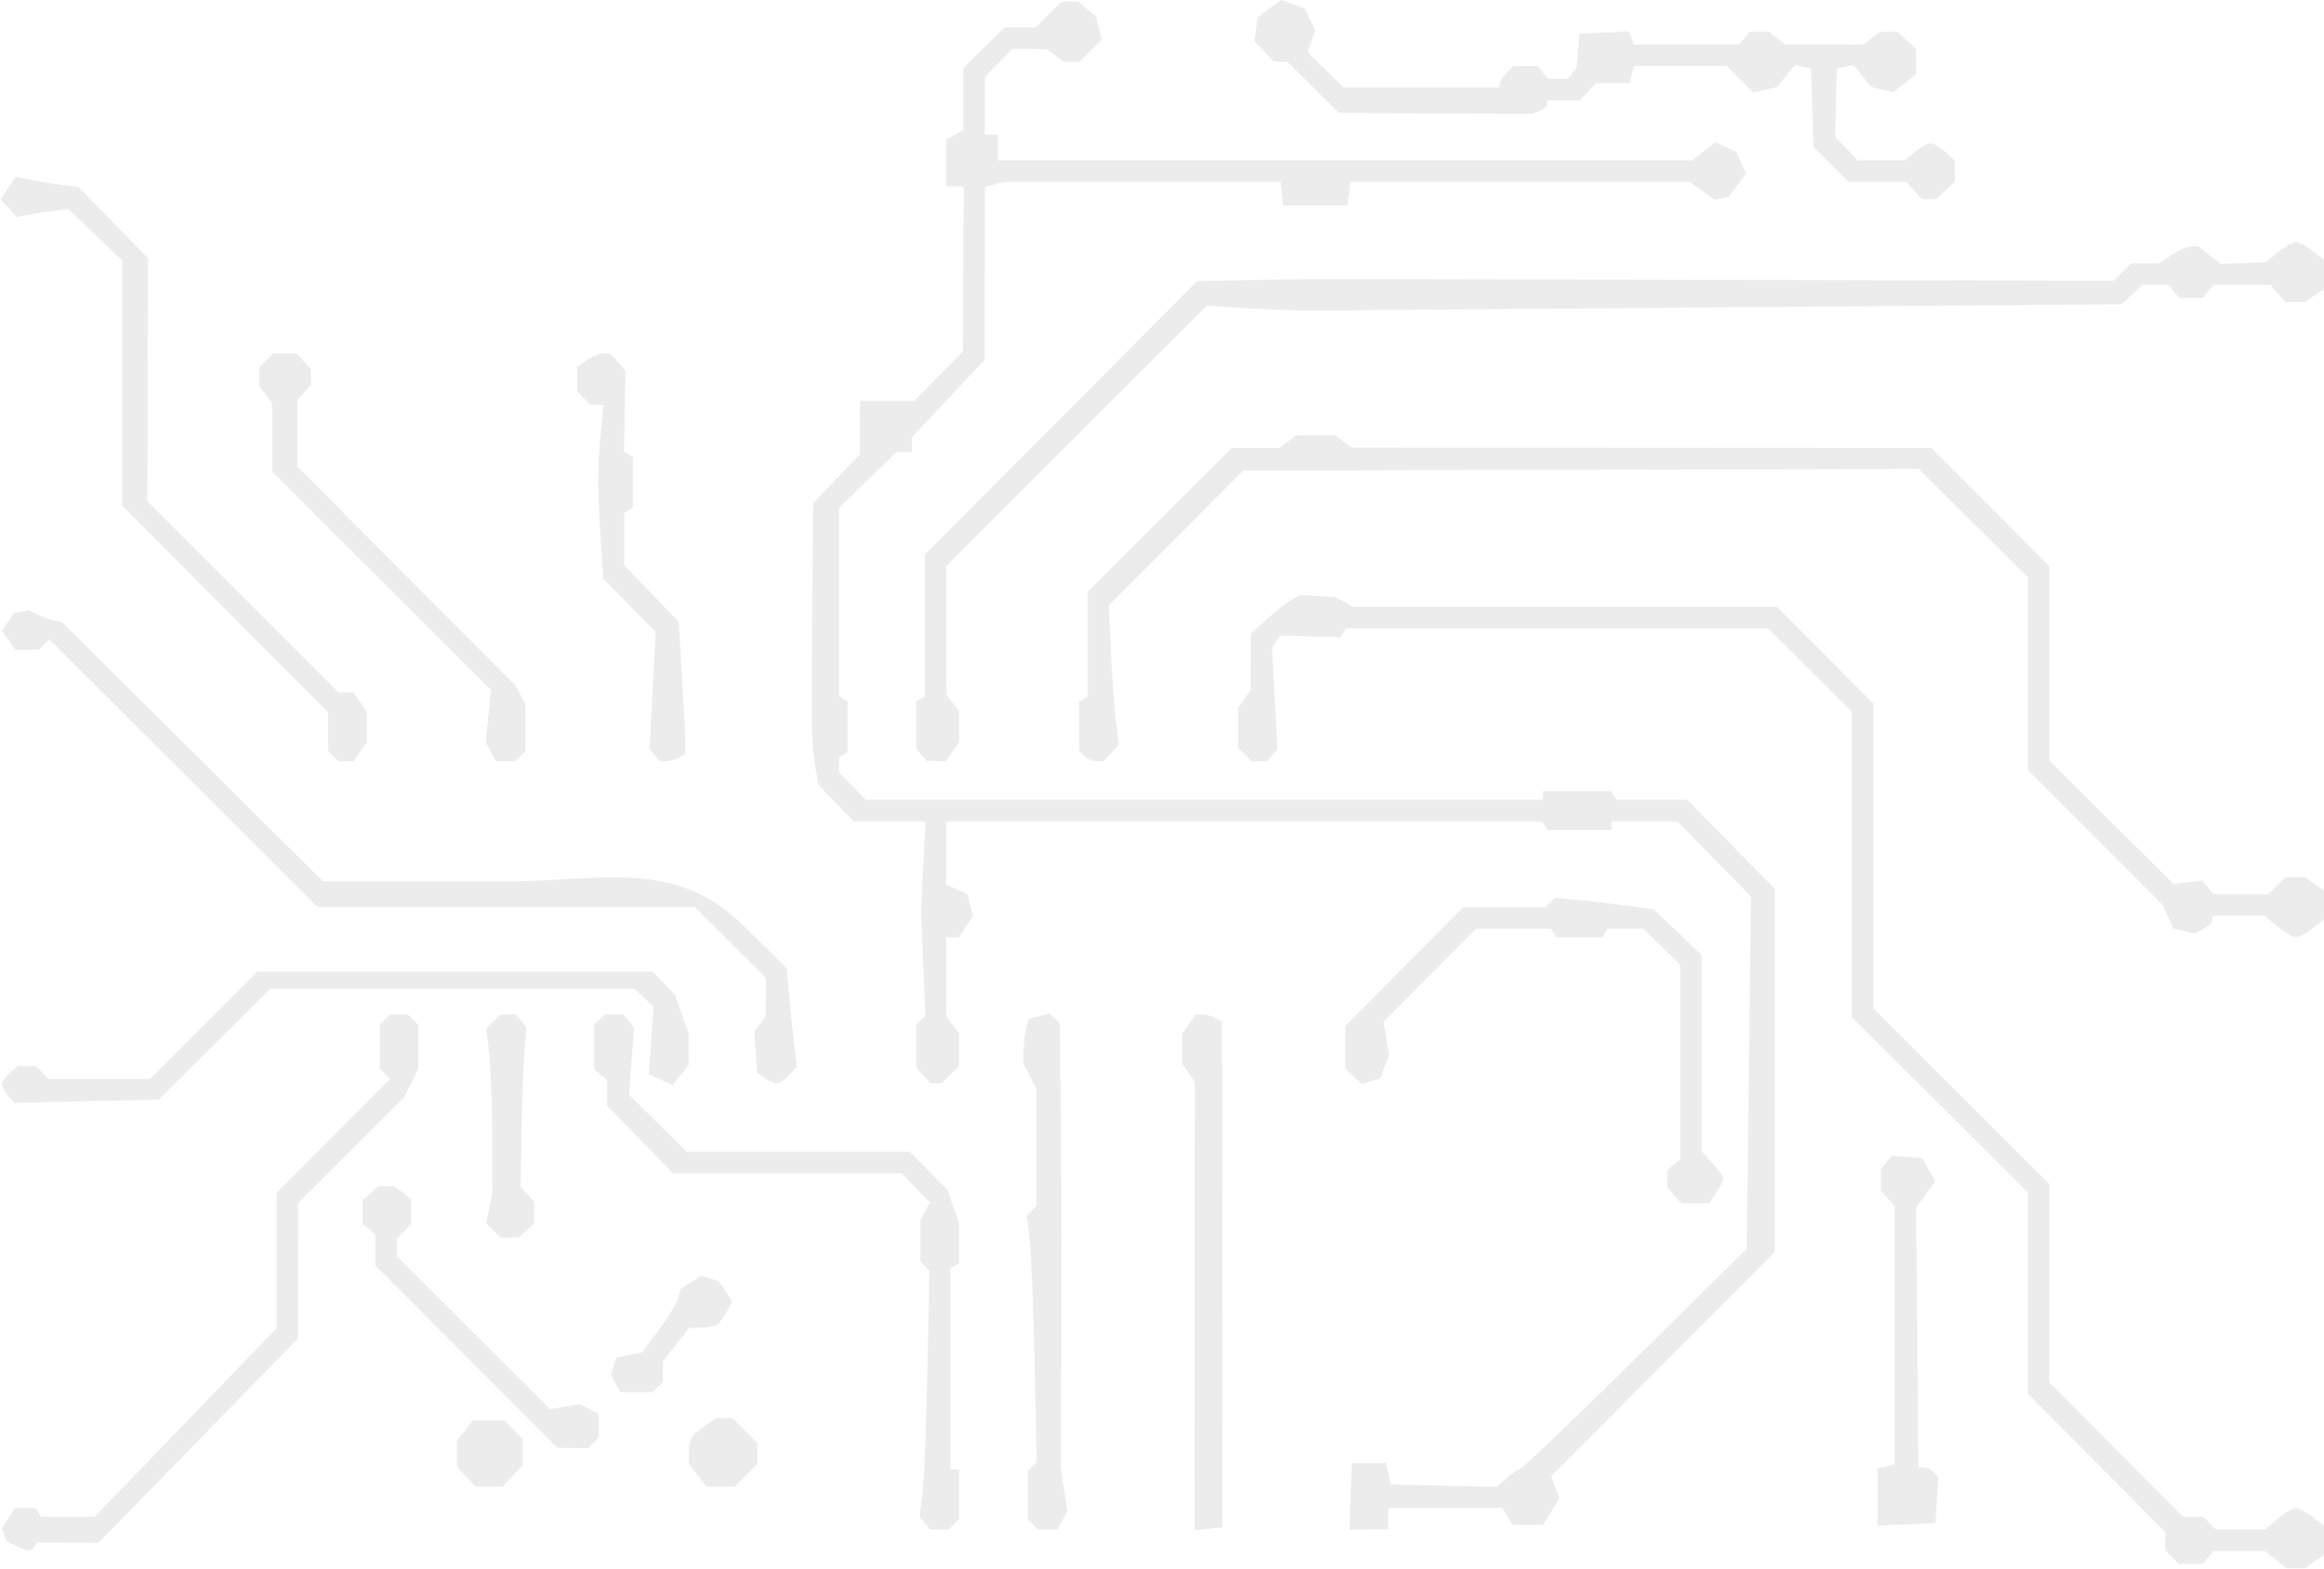
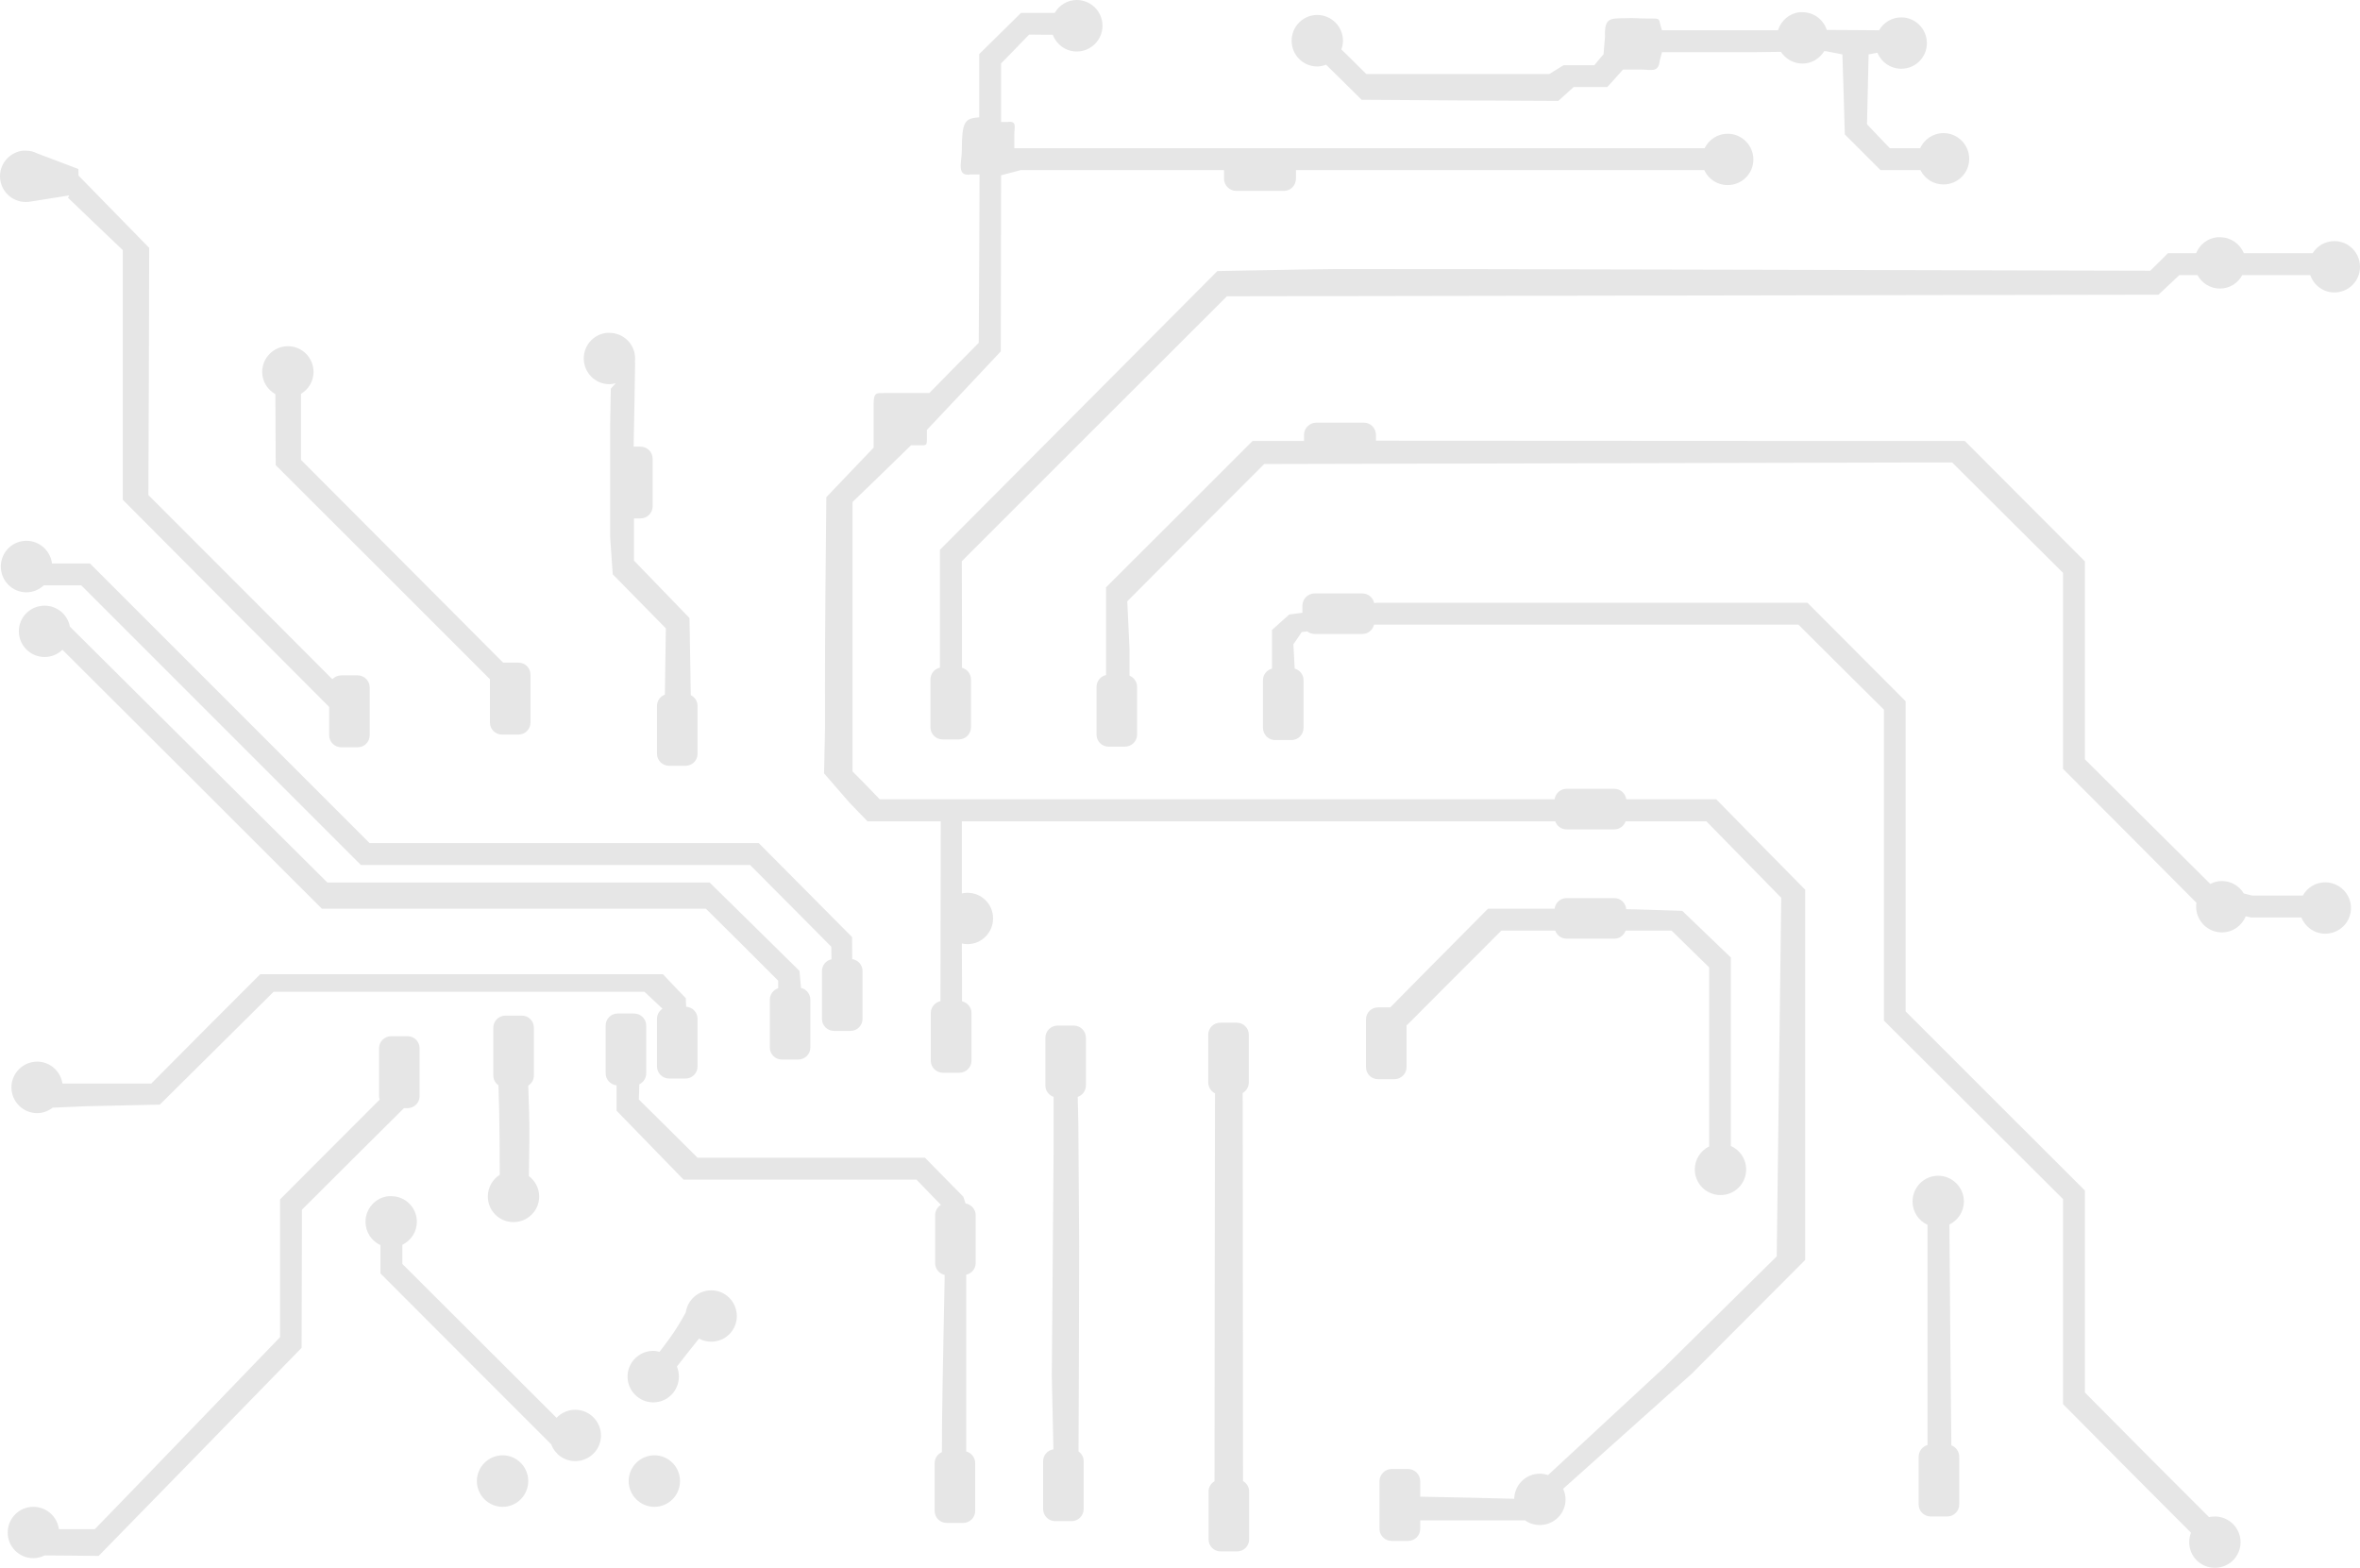
- <svg xmlns="http://www.w3.org/2000/svg" width="459.418" height="310.038" id="svg4404" version="1.1">
+ <svg xmlns="http://www.w3.org/2000/svg" width="458.219" height="304.406" id="svg4404" version="1.1">
  <defs id="defs4406" />
-   <g id="layer1" transform="translate(-187.4337,-477.343)">
-     <path style="fill:#000000;fill-opacity:0.078" d="m 641.262,787.377 -1.818,0 -2.157,-1.697 -2.157,-1.697 -5.065,0 -5.065,0 -1.056,1.273 -1.056,1.273 -2.381,0 -2.381,0 -1.333,-1.333 -1.333,-1.333 0,-1.816 0,-1.816 -13.576,-13.666 -13.576,-13.667 0,-19.907 0,-19.907 -17.394,-17.322 -17.394,-17.322 0,-30.184 0,-30.184 -8.288,-8.257 -8.288,-8.257 -41.723,0 -41.723,0 -0.551,0.891 -0.551,0.891 -5.944,-0.172 -5.944,-0.172 -0.81,1.191 -0.81,1.192 0.543,10.003 0.543,10.003 -1.029,1.24 -1.029,1.24 -1.532,0 -1.532,0 -1.333,-1.333 -1.333,-1.334 0,-4.019 0,-4.02 1.246,-1.647 1.246,-1.647 0.027,-5.629 0.027,-5.629 3.319,-2.998 c 1.825,-1.649 4.021,-3.36 4.879,-3.802 l 1.56,-0.804 3.394,0.159 3.394,0.159 1.853,1 1.853,1.001 41.858,0 41.858,0 9.532,9.559 9.532,9.559 0,30.116 0,30.116 17.394,17.378 17.394,17.378 0,19.612 0,19.612 13.204,13.275 13.204,13.275 2.009,0 2.009,0 1.273,1.273 1.273,1.273 4.817,0 4.817,0 2.521,-2.121 c 1.387,-1.167 3.013,-2.121 3.614,-2.121 0.601,0 2.099,0.791 3.329,1.759 l 2.236,1.759 0,2.86 0,2.86 -1.886,1.321 -1.886,1.321 -1.818,0 z M 193.071,783.925 c -0.322,-0.034 -1.423,-0.462 -2.446,-0.956 l -1.86,-0.898 -0.493,-1.285 -0.493,-1.285 1.312,-2.002 1.312,-2.002 2.052,0 2.052,0 0.524,0.848 0.524,0.848 5.298,0 5.298,0 9.713,-10.042 c 5.342,-5.524 13.435,-13.911 17.985,-18.638 l 8.273,-8.595 0,-13.381 0,-13.382 11.215,-11.238 11.215,-11.239 -1.034,-1.033 -1.034,-1.033 0,-4.327 0,-4.327 1.018,-1.018 1.018,-1.018 1.782,0 1.782,0 1.018,1.018 1.018,1.018 0,4.367 0,4.367 -1.391,2.788 -1.391,2.787 -10.488,10.45 -10.488,10.45 -0.02,13.408 -0.02,13.408 -19.707,20.191 -19.707,20.191 -6.101,-0.041 -6.102,-0.041 -0.524,0.849 c -0.288,0.467 -0.788,0.822 -1.111,0.791 z m 180.077,-4.185 -1.848,0 -1.033,-1.244 -1.033,-1.244 0.576,-4.907 c 0.317,-2.699 0.748,-13.656 0.96,-24.349 l 0.384,-19.442 -0.88,-0.88 -0.88,-0.88 0,-4.129 0,-4.129 0.927,-1.732 0.927,-1.732 -2.79,-2.879 -2.79,-2.879 -22.596,0 -22.596,0 -6.511,-6.69 -6.511,-6.69 0,-2.539 0,-2.539 -1.273,-1.056 -1.273,-1.056 0,-4.393 0,-4.393 1.018,-1.018 1.018,-1.018 1.848,0 1.848,0 1.076,1.297 1.076,1.297 -0.51,6.612 -0.51,6.612 5.71,5.666 5.71,5.667 22.075,0 22.075,0 3.709,3.779 3.709,3.779 1.122,3.221 1.122,3.221 0.014,3.98 0.014,3.98 -0.848,0.524 -0.849,0.524 0,19.89 0,19.889 0.849,0 0.848,0 0,4.921 0,4.921 -1.018,1.018 -1.018,1.018 -1.848,0 z m 21.418,0 -1.922,0 -1.018,-1.018 -1.018,-1.018 0,-4.751 0,-4.751 0.88,-0.88 0.88,-0.88 -0.392,-19.017 c -0.215,-10.459 -0.647,-21.444 -0.96,-24.41 l -0.568,-5.393 0.928,-0.928 0.928,-0.928 0,-11.612 0,-11.612 -1.267,-2.43 -1.268,-2.43 0.007,-2.546 c 0.003,-1.4 0.238,-3.409 0.52,-4.464 l 0.514,-1.918 2.082,-0.522 2.082,-0.523 0.999,1.001 0.998,1.001 0.146,18.834 c 0.08,10.359 0.156,21.03 0.168,23.713 0.014,2.683 -0.024,13.947 -0.078,25.03 l -0.101,20.152 0.665,4.331 0.665,4.331 -0.974,1.821 -0.974,1.821 -1.922,0 z m 31.824,-0.159 -2.691,0.267 -0.099,-0.69 c -0.054,-0.38 -0.063,-20.301 -0.02,-44.271 l 0.08,-43.581 -1.254,-1.79 -1.254,-1.79 0,-3.016 0,-3.016 1.321,-1.886 1.321,-1.886 1.437,0 c 0.79,0 1.971,0.351 2.623,0.764 l 1.187,0.751 0.02,49.933 0.02,49.933 -2.691,0.267 z m 31.637,0.159 -3.854,0 0.248,-6.576 0.248,-6.576 3.356,0 3.356,0 0.499,2.121 0.499,2.121 10.486,0.24 10.486,0.24 1.781,-1.616 c 0.979,-0.889 2.245,-1.76 2.812,-1.936 0.567,-0.176 10.877,-10.046 22.909,-21.932 l 21.878,-21.612 0.424,-34.813 0.424,-34.812 -7.264,-7.424 -7.264,-7.424 -6.524,0 -6.524,0 0,0.848 0,0.848 -6.314,0 -6.314,0 -0.524,-0.848 -0.524,-0.848 -58.92,0 -58.92,0 0,6.228 0,6.227 2.098,0.956 2.098,0.956 0.541,2.156 0.541,2.156 -1.386,2.115 -1.386,2.115 -1.253,0 -1.253,0 0.027,7.849 0.027,7.849 1.246,1.647 1.246,1.647 0,3.232 0,3.232 -1.697,1.697 -1.697,1.697 -1.141,0 -1.141,0 -1.404,-1.552 -1.404,-1.552 0,-4.218 0,-4.218 0.904,-0.904 0.904,-0.903 -0.398,-9.66 c -0.219,-5.313 -0.414,-10.042 -0.434,-10.509 -0.02,-0.467 0.171,-4.762 0.423,-9.545 l 0.459,-8.697 -7.115,0 -7.115,0 -3.482,-3.606 -3.482,-3.606 -0.581,-3.394 c -0.32,-1.866 -0.637,-5.303 -0.705,-7.636 -0.068,-2.333 -0.037,-13.339 0.069,-24.457 l 0.192,-20.215 4.598,-4.821 4.598,-4.821 -0.003,-4.238 c -0.003,-2.331 0.027,-4.715 0.069,-5.298 l 0.073,-1.06 5.33,0 5.33,0 4.799,-4.879 4.799,-4.879 0.084,-16.334 0.084,-16.334 -1.727,0 -1.727,0 0,-4.637 0,-4.637 1.697,-0.908 1.697,-0.908 0,-6.154 0,-6.153 4.059,-3.999 4.059,-3.999 3.087,0 3.087,0 2.545,-2.545 2.546,-2.545 1.668,0 1.668,0 1.755,1.485 1.755,1.485 0.542,2.29 0.542,2.291 -2.164,2.164 -2.164,2.164 -1.573,0 -1.573,0 -1.647,-1.246 -1.647,-1.246 -3.44,-0.034 -3.44,-0.034 -2.712,2.798 -2.712,2.798 0,5.687 0,5.687 1.273,0 1.273,0 0,2.545 0,2.546 68.613,0 68.613,0 2.296,-1.806 2.296,-1.806 2.074,0.945 2.074,0.945 0.983,2.158 0.983,2.158 -1.722,2.309 -1.722,2.309 -1.39,0.273 -1.39,0.273 -2.469,-1.758 -2.469,-1.758 -33.54,0 -33.54,0 -0.268,2.333 -0.268,2.333 -6.364,0 -6.364,0 -0.268,-2.333 -0.268,-2.333 -27.307,0 -27.308,0 -1.909,0.512 -1.909,0.511 -0.027,17.083 -0.027,17.083 -7.181,7.636 -7.181,7.637 -0.003,1.485 -0.003,1.485 -1.535,0 -1.535,0 -5.678,5.512 -5.678,5.512 0,18.62 0,18.62 0.849,0.524 0.848,0.524 0,4.991 0,4.991 -0.848,0.524 -0.849,0.524 0,1.486 0,1.486 2.646,2.707 2.646,2.706 66.93,0 66.93,0 0,-0.848 0,-0.848 6.738,0 6.738,0 0.524,0.848 0.524,0.848 7.001,0 7.001,0 8.646,8.786 8.646,8.786 0,35.935 0,35.935 -22.098,22.156 -22.098,22.156 0.821,2.158 0.821,2.158 -1.619,2.662 -1.619,2.662 -2.975,0 -2.975,0 -1.06,-1.697 -1.06,-1.697 -11.251,0 -11.251,0 0,2.121 0,2.121 -3.854,0 z m 106.309,-1.021 -5.727,0.25 0,-5.633 0,-5.633 1.697,-0.444 1.697,-0.444 0,-25.501 0,-25.501 -1.379,-1.523 -1.379,-1.524 0,-2.147 0,-2.147 1.094,-1.318 1.094,-1.318 3.016,0.253 3.016,0.257 1.279,2.29 1.279,2.289 -1.901,2.572 -1.901,2.572 0.225,25.685 0.225,25.684 1.018,0 c 0.56,0 1.441,0.423 1.958,0.94 l 0.939,0.939 -0.261,4.576 -0.261,4.576 -5.727,0.25 z m -280.214,-7.463 -2.674,0 -1.845,-1.964 -1.845,-1.964 0,-2.609 0,-2.609 1.588,-1.961 1.588,-1.961 3.098,0 3.098,0 1.82,1.819 1.82,1.819 0,2.599 0,2.599 -1.986,2.115 -1.986,2.114 z m 45.764,0 -2.792,0 -1.759,-2.236 -1.759,-2.235 0.013,-2.219 c 0.007,-1.221 0.293,-2.623 0.636,-3.117 0.343,-0.494 1.567,-1.544 2.721,-2.333 l 2.098,-1.436 1.573,0 1.573,0 2.48,2.48 2.48,2.48 0,2.071 0,2.071 -2.237,2.237 -2.237,2.237 -2.792,0 z m -29.184,-7.637 -3.02,0 -18.023,-18.038 -18.023,-18.038 0,-3.071 0,-3.071 -1.273,-1.056 -1.273,-1.056 0,-2.31 0,-2.31 1.552,-1.404 1.552,-1.405 1.63,0.034 1.63,0.034 1.626,1.231 1.626,1.231 0,2.48 0,2.48 -1.414,1.414 -1.414,1.414 0,1.759 0,1.759 15.152,15.116 15.152,15.117 2.974,-0.482 2.974,-0.482 1.813,0.97 1.813,0.971 0,2.346 0,2.346 -1.018,1.018 -1.018,1.018 -3.02,0 z m 12.552,-11.03 -3.194,0 -0.925,-1.729 -0.925,-1.729 0.539,-1.7 0.539,-1.7 2.539,-0.508 2.539,-0.508 3.235,-4.336 c 1.779,-2.385 3.498,-5.205 3.821,-6.268 l 0.586,-1.932 2.015,-1.32 2.015,-1.32 1.761,0.559 1.761,0.559 1.31,2 1.31,2 -1.036,1.966 c -0.57,1.081 -1.456,2.247 -1.969,2.59 -0.513,0.343 -1.952,0.629 -3.196,0.636 l -2.262,0 -2.617,3.304 -2.617,3.304 0,2.041 0,2.042 -1.018,1.018 -1.018,1.018 -3.194,0 z m -25.109,-30.546 -1.782,0 -1.41,-1.41 -1.41,-1.41 0.615,-3.044 0.615,-3.044 -0.038,-11.454 c -0.02,-6.3 -0.295,-13.591 -0.609,-16.202 l -0.57,-4.747 1.404,-1.405 1.404,-1.404 1.532,0 1.532,0 1.029,1.24 1.029,1.24 -0.411,5.335 c -0.226,2.935 -0.479,10.048 -0.562,15.807 l -0.151,10.472 1.334,1.474 1.334,1.474 0,2.135 0,2.135 -1.552,1.404 -1.552,1.404 -1.782,0 z m 234.436,-6.788 -2.741,0 -1.404,-1.552 -1.404,-1.552 0,-1.738 0,-1.738 1.273,-1.056 1.273,-1.056 0,-19.235 0,-19.235 -3.638,-3.571 -3.638,-3.57 -3.524,0 -3.524,0 -0.524,0.848 -0.524,0.848 -4.567,0 -4.567,0 -0.524,-0.848 -0.524,-0.848 -7.389,0 -7.389,0 -9.143,9.171 -9.143,9.171 0.528,3.344 0.528,3.344 -0.867,2.26 -0.867,2.261 -1.806,0.574 -1.806,0.573 -1.636,-1.481 -1.636,-1.481 0,-4.255 0,-4.255 11.628,-11.735 11.628,-11.735 8.142,0 8.142,0 0.928,-0.928 0.928,-0.928 4.969,0.469 c 2.733,0.257 7.136,0.771 9.786,1.141 l 4.817,0.671 4.728,4.523 4.728,4.523 0,19.404 0,19.404 2.121,2.289 c 1.167,1.259 2.121,2.628 2.121,3.043 0,0.415 -0.617,1.696 -1.37,2.846 l -1.37,2.091 z m -318.042,-20.198 -14.248,0.314 -1.237,-1.367 c -0.68,-0.752 -1.237,-1.755 -1.237,-2.229 0,-0.474 0.698,-1.494 1.552,-2.267 l 1.552,-1.404 1.782,0 1.782,0 1.273,1.273 1.273,1.273 10.043,0 10.043,0 10.581,-10.606 10.581,-10.606 39.097,0 39.097,0 2.22,2.333 2.22,2.333 1.32,3.818 1.32,3.818 0.013,3.088 0.013,3.088 -1.597,1.973 -1.597,1.972 -2.34,-1.066 -2.34,-1.066 0.458,-6.684 0.458,-6.684 -1.879,-1.765 -1.879,-1.765 -35.995,0 -35.995,0 -11.042,10.957 -11.042,10.957 -14.248,0.314 z m 136.462,-3.559 c -0.538,0 -1.629,-0.477 -2.424,-1.061 l -1.445,-1.06 -0.299,-4.025 -0.299,-4.025 1.131,-1.49 1.131,-1.49 0.027,-3.837 0.027,-3.837 -7.018,-6.981 -7.018,-6.982 -37.285,0 -37.285,0 -26.534,-26.485 -26.534,-26.485 -1.03,1.03 -1.03,1.03 -2.328,0 -2.328,0 -1.31,-1.87 -1.31,-1.87 1.151,-1.736 1.151,-1.736 1.495,-0.297 1.495,-0.297 1.798,0.889 c 0.989,0.489 2.449,1.003 3.245,1.144 l 1.448,0.257 25.837,25.667 25.837,25.667 37.111,0 c 18.436,-0.258 32.736,-4.306 45.829,8.579 l 8.718,8.579 0.464,5.209 c 0.255,2.865 0.706,7.236 1.002,9.715 l 0.538,4.506 -1.49,1.646 c -0.819,0.906 -1.93,1.646 -2.469,1.646 z m 300.286,-28.857 c -0.601,0 -2.228,-0.954 -3.614,-2.121 l -2.521,-2.121 -5.181,0 -5.181,0 0,0.818 c 0,0.45 -0.799,1.247 -1.776,1.769 l -1.776,0.95 -2.071,-0.52 -2.071,-0.52 -1.032,-2.269 -1.032,-2.269 -13.364,-13.393 -13.364,-13.393 0,-19.038 0,-19.039 -10.769,-10.715 -10.769,-10.714 -66.777,0.155 -66.777,0.155 -13.298,13.318 -13.298,13.318 0.427,9.268 c 0.235,5.098 0.68,11.295 0.989,13.774 l 0.563,4.506 -1.49,1.646 -1.49,1.646 -1.396,0 c -0.768,0 -1.854,-0.458 -2.414,-1.018 l -1.018,-1.018 0,-4.871 0,-4.871 0.849,-0.524 0.848,-0.524 0,-10.353 0,-10.353 14.221,-14.203 14.221,-14.203 4.708,0 4.708,0 1.647,-1.246 1.647,-1.246 3.868,-0.034 3.868,-0.034 1.647,1.246 1.647,1.246 57.285,0.034 57.285,0.034 11.655,11.678 11.655,11.678 0,19.225 0,19.225 12.283,12.202 12.283,12.203 2.825,-0.331 2.825,-0.331 1.117,1.346 1.117,1.346 5.411,0 5.411,0 1.697,-1.697 1.697,-1.697 1.932,0 1.932,0 1.886,1.321 1.886,1.321 0,2.86 0,2.86 -2.236,1.758 c -1.23,0.967 -2.728,1.759 -3.329,1.759 z m -385.468,-34.788 -1.479,0 -1.018,-1.018 -1.018,-1.018 0,-3.821 0,-3.821 -20.364,-20.426 -20.364,-20.426 0,-24.237 0,-24.237 -5.303,-5.082 -5.303,-5.082 -2.545,0.287 c -1.4,0.159 -3.7,0.506 -5.11,0.773 l -2.565,0.484 -1.578,-1.743 -1.578,-1.743 1.46,-2.228 1.46,-2.228 2.682,0.564 c 1.475,0.311 4.272,0.766 6.216,1.014 l 3.533,0.449 6.884,7.053 6.884,7.053 -0.073,23.993 -0.073,23.993 18.922,18.936 18.922,18.936 1.444,0 1.444,0 1.321,1.886 1.321,1.886 0,3.016 0,3.016 -1.321,1.886 -1.321,1.886 -1.479,0 z m 31.557,0 -1.922,0 -0.987,-1.845 -0.987,-1.845 0.486,-5.208 0.486,-5.208 -21.59,-21.577 -21.59,-21.577 -0.027,-6.794 -0.027,-6.794 -1.246,-1.647 -1.246,-1.647 0,-1.899 0,-1.898 1.333,-1.334 1.333,-1.333 2.353,0 2.353,0 1.404,1.552 1.404,1.552 0,1.563 0,1.564 -1.358,1.5 -1.358,1.5 0,6.537 0,6.536 21.632,21.728 21.632,21.727 0.938,1.853 0.938,1.853 0,4.553 0,4.553 -1.018,1.018 -1.018,1.018 -1.922,0 z m 31.85,0 -1.381,0 -1.002,-1.208 -1.002,-1.208 0.601,-11.581 0.601,-11.581 -5.163,-5.242 -5.163,-5.241 -0.5,-7.212 c -0.275,-3.967 -0.509,-9.312 -0.519,-11.879 -0.01,-2.567 0.224,-7.053 0.521,-9.97 l 0.539,-5.303 -1.287,0 -1.287,0 -1.333,-1.333 -1.333,-1.333 0,-2.437 0,-2.437 1.886,-1.321 c 1.037,-0.726 2.505,-1.321 3.262,-1.321 l 1.377,0 1.507,1.665 1.507,1.665 -0.136,8.022 -0.136,8.022 0.881,0.545 0.881,0.545 0,4.991 0,4.991 -0.849,0.524 -0.848,0.524 0,5.185 0,5.185 5.379,5.583 5.379,5.583 0.661,11.03 c 0.364,6.067 0.653,11.939 0.643,13.05 l -0.017,2.02 -1.143,0.725 c -0.629,0.399 -1.765,0.731 -2.524,0.738 z m 53.303,-0.034 -1.861,-0.034 -1.061,-1.205 -1.061,-1.205 0,-4.653 0,-4.653 0.849,-0.524 0.848,-0.524 0,-14.004 0,-14.004 26.94,-27.048 26.94,-27.048 8.485,-0.176 c 4.667,-0.098 11.158,-0.192 14.424,-0.216 3.267,-0.034 40.2,0.041 82.074,0.142 l 76.134,0.186 1.715,-1.715 1.715,-1.714 2.758,0 2.758,0 2.545,-1.686 c 1.4,-0.927 3.162,-1.688 3.916,-1.691 l 1.37,0 2.212,1.74 2.212,1.74 4.478,-0.182 4.478,-0.182 2.398,-1.982 c 1.319,-1.09 2.89,-1.981 3.492,-1.981 0.601,0 2.099,0.791 3.329,1.758 l 2.236,1.759 0,2.86 0,2.86 -1.886,1.321 -1.886,1.321 -1.941,0 -1.941,0 -1.453,-1.697 -1.453,-1.697 -5.647,0 -5.647,0 -1.056,1.273 -1.056,1.273 -2.338,0 -2.338,0 -1.056,-1.273 -1.056,-1.273 -2.599,0 -2.599,0 -2.032,1.909 -2.032,1.909 -77.357,0.593 c -42.546,0.328 -79.457,0.618 -82.023,0.648 -2.567,0.034 -8.455,-0.169 -13.085,-0.443 l -8.418,-0.497 -25.734,25.723 -25.734,25.723 0.027,12.733 0.027,12.732 1.246,1.647 1.246,1.647 0,3.043 0,3.043 -1.321,1.886 -1.321,1.886 -1.861,-0.034 z m 196.233,-111.118 -1.405,0 -1.536,-1.697 -1.536,-1.697 -5.708,0 -5.708,0 -3.463,-3.463 -3.463,-3.463 -0.243,-7.77 -0.243,-7.77 -1.598,-0.307 -1.598,-0.307 -1.796,2.17 -1.796,2.17 -2.312,0.546 -2.312,0.546 -2.632,-2.632 -2.632,-2.632 -9.169,0 -9.169,0 -0.444,1.697 -0.444,1.697 -3.342,0 -3.342,0 -1.536,1.697 -1.536,1.697 -3.262,0 -3.262,0 0,0.758 c 0,0.417 -0.668,1.022 -1.485,1.344 l -1.485,0.586 -19.091,-0.105 -19.091,-0.105 -5.114,-5.057 -5.114,-5.056 -1.314,0 -1.314,0 -1.91,-2.033 -1.91,-2.033 0.277,-2.338 0.277,-2.338 2.332,-1.733 2.332,-1.733 2.333,0.82 2.333,0.82 1.071,2.235 1.071,2.235 -0.793,2.086 -0.793,2.086 3.574,3.508 3.574,3.507 15.453,0 15.453,0 0,-0.788 c 0,-0.434 0.6,-1.388 1.333,-2.121 l 1.333,-1.333 2.381,0 2.381,0 1.056,1.273 1.056,1.273 1.913,0 1.913,0 0.889,-1.071 0.889,-1.071 0.275,-3.383 0.275,-3.383 4.889,-0.253 4.889,-0.253 0.505,1.315 0.505,1.315 10.411,0 10.411,0 1.056,-1.273 1.056,-1.273 1.855,0 1.855,0 1.647,1.246 1.647,1.246 7.686,0.034 7.686,0.034 1.647,-1.246 1.647,-1.246 1.749,-0.034 1.749,-0.034 1.857,1.73 1.857,1.73 0,2.451 0,2.451 -2.297,1.807 -2.297,1.807 -2.158,-0.533 -2.158,-0.533 -1.736,-2.156 -1.736,-2.156 -1.658,0.317 -1.658,0.317 -0.155,6.777 -0.155,6.777 2.223,2.333 2.223,2.333 4.586,0 4.586,0 2.157,-1.697 c 1.187,-0.934 2.607,-1.697 3.156,-1.697 0.549,0 1.834,0.779 2.855,1.73 l 1.857,1.73 0,2.055 0,2.055 -1.857,1.73 -1.857,1.73 -1.405,0 z" id="path4391" />
+   <g id="layer1" transform="translate(-187.7462,-481.5305)">
+     <path style="fill:#000000;fill-opacity:1;opacity:0.1" d="m 209.375,4.188 c -1.836,0 -3.416,1.022 -4.281,2.5 l -3.438,0 -3.094,0 -4.062,4 -4.062,4 0,6.125 0,6.156 c -2.839,0.186 -3.375,0.834 -3.375,6.469 0,2.153 -1.136,5.08 1.719,4.625 l 1.719,0 -0.062,16.344 -0.094,16.344 -4.812,4.875 -4.781,4.875 -8.812,0 c -1.418,0 -2.001,-0.159 -2,2.094 0.002,4.431 0,8.5 0,8.5 l -4.594,4.812 -4.594,4.812 -0.188,20.219 c -0.106,11.118 -0.062,24.469 -0.062,24.469 l -0.188,8.938 4.938,5.688 3.5,3.625 7.094,0 7.125,0 -0.062,34.906 c -1.061,0.23 -1.875,1.181 -1.875,2.312 l 0,9.25 c 0,1.305 1.07,2.344 2.375,2.344 l 3.156,0 c 1.305,0 2.375,-1.039 2.375,-2.344 l 0,-9.25 c 0,-1.119 -0.801,-2.038 -1.844,-2.281 l 0,-4.188 -0.031,-7.031 c 0.346,0.076 0.725,0.125 1.094,0.125 2.755,0 4.969,-2.245 4.969,-5 0,-2.755 -2.214,-4.969 -4.969,-4.969 -0.369,0 -0.748,0.049 -1.094,0.125 l 0,-1.562 0,-6.219 0,-6.219 58.906,0 56.312,0 c 0.326,0.909 1.164,1.562 2.188,1.562 l 9.281,0 c 1.025,0 1.862,-0.652 2.188,-1.562 l 9.156,0 6.531,0 7.25,7.406 7.281,7.438 -0.438,34.812 -0.438,34.812 -21.875,21.594 -22.531,20.875 c -0.503,-0.171 -1.032,-0.281 -1.594,-0.281 -2.714,0 -4.904,2.176 -4.969,4.875 l -8.875,-0.219 -9.375,-0.188 0,-3 c 0,-1.305 -1.07,-2.375 -2.375,-2.375 l -3.156,0 c -1.305,0 -2.375,1.07 -2.375,2.375 l 0,9.25 c 0,1.305 1.07,2.344 2.375,2.344 l 3.156,0 c 1.305,0 2.375,-1.039 2.375,-2.344 l 0,-1.656 9.625,0 10.719,0 c 0.814,0.577 1.802,0.906 2.875,0.906 2.755,0 5,-2.214 5,-4.969 0,-0.738 -0.181,-1.432 -0.469,-2.062 l 24.906,-22.281 22.094,-22.156 0,-35.938 0,-35.938 -8.656,-8.781 -8.625,-8.781 -7,0 -10.469,0 c -0.159,-1.148 -1.119,-2.031 -2.312,-2.031 l -9.281,0 c -1.193,0 -2.153,0.884 -2.312,2.031 l -64.094,0 -66.938,0 -2.625,-2.719 -2.656,-2.688 0,-3 0,-12.062 0,-18.625 0,-18.625 5.688,-5.5 5.656,-5.5 1.562,0 c 1.509,0 1.528,0.118 1.531,-1.5 l 0,-1.5 7.188,-7.625 7.156,-7.625 0.031,-17.094 0.031,-17.094 1.906,-0.5 1.906,-0.5 27.312,0 12.156,0 0,1.656 c 0,1.305 1.07,2.375 2.375,2.375 l 9.25,0 c 1.305,0 2.344,-1.07 2.344,-2.375 l 0,-1.656 48.531,0 30.75,0 c 0.786,1.721 2.515,2.906 4.531,2.906 2.755,0 5,-2.214 5,-4.969 0,-2.755 -2.245,-5 -5,-5 -1.966,0 -3.656,1.159 -4.469,2.812 l -65.438,0 -68.594,0 0,-2.562 c 0,-1.526 0.583,-2.801 -1.281,-2.531 l -1.281,0 0,-5.688 0,-5.688 2.719,-2.781 2.719,-2.812 3.438,0.031 1.156,0 c 0.711,1.887 2.521,3.25 4.656,3.25 2.755,0 5,-2.245 5,-5 0,-2.755 -2.245,-5 -5,-5 z m 140.375,2.375 c -2.012,0.204 -3.636,1.626 -4.219,3.5 l -1.719,0 -10.406,0 -10.406,0 c -1.062,-3.076 0.7,-2.005 -5.906,-2.375 -3.794,0.197 -5.31,-0.61 -5.156,3.625 l -0.281,3.406 -0.906,1.062 -0.875,1.062 -1.906,0 -4.062,0 -2.781,1.719 -20.062,0 -15.469,0 -3.562,-3.531 -1.281,-1.25 c 0.192,-0.53 0.312,-1.092 0.312,-1.688 0,-2.755 -2.245,-5 -5,-5 -2.755,0 -4.969,2.245 -4.969,5 0,2.755 2.214,5 4.969,5 0.609,0 1.18,-0.144 1.719,-0.344 l 1.781,1.75 5.125,5.062 19.094,0.125 19.094,0.094 2.969,-2.688 3.25,0 3.281,0 1.531,-1.688 1.531,-1.719 3.344,0 c 2.091,0 3.513,0.698 3.781,-1.688 L 323,14.312 l 9.188,0 9.156,0 4.75,-0.062 c 0.891,1.36 2.441,2.281 4.188,2.281 1.796,0 3.341,-0.982 4.219,-2.406 l 0.312,0 1.625,0.312 1.594,0.312 0.25,7.781 0.219,7.75 3.469,3.469 3.469,3.469 5.719,0 2.031,0 C 374,38.872 375.69,40 377.656,40 c 2.755,0 5,-2.214 5,-4.969 0,-2.755 -2.245,-5 -5,-5 -2.016,0 -3.745,1.216 -4.531,2.938 l -1.281,0 -4.594,0 -2.219,-2.312 -2.219,-2.344 0.156,-6.781 0.156,-6.781 1.656,-0.312 0.062,0 c 0.742,1.824 2.535,3.094 4.625,3.094 2.755,0 4.969,-2.214 4.969,-4.969 0,-2.755 -2.214,-5 -4.969,-5 -1.848,0 -3.451,1.006 -4.312,2.5 L 360.625,10.031 355,10 c -0.65,-1.999 -2.503,-3.438 -4.719,-3.438 -0.172,0 -0.364,-0.017 -0.531,0 z M 4.812,33.438 c -2.515,0.255 -4.5,2.386 -4.5,4.969 0,2.755 2.245,5 5,5 0.344,0 0.675,-0.027 1,-0.094 l 7.438,-1.188 -0.219,0.469 5.312,5.094 5.312,5.062 0,24.25 0,24.219 20.344,20.438 19.719,19.781 0,5.5 c 0,1.305 1.07,2.344 2.375,2.344 l 3.156,0 c 1.305,0 2.344,-1.039 2.344,-2.344 l 0,-9.25 c 0,-1.305 -1.039,-2.375 -2.344,-2.375 l -3.156,0 c -0.683,0 -1.32,0.289 -1.75,0.75 L 48.062,119.25 29.125,100.312 l 0.094,-24 0.062,-24 -6.875,-7.031 -6.844,-7 L 15.531,37 l -8,-3.031 C 6.859,33.631 6.116,33.438 5.312,33.438 c -0.172,0 -0.332,-0.017 -0.5,0 z m 426,16.812 c -1.868,0.19 -3.413,1.42 -4.094,3.094 l -2.719,0 -2.75,0 -1.719,1.719 -1.719,1.688 -76.125,-0.188 c -41.874,-0.101 -78.827,-0.159 -82.094,-0.125 -3.267,0.024 -9.74,0.121 -14.406,0.219 l -8.5,0.156 -26.938,27.062 -26.938,27.062 0,14 0,8.875 c -1.06,0.23 -1.844,1.181 -1.844,2.312 l 0,9.25 c 0,1.305 1.039,2.375 2.344,2.375 l 3.188,0 c 1.305,0 2.344,-1.07 2.344,-2.375 l 0,-9.25 c 0,-1.096 -0.74,-2.015 -1.75,-2.281 l 0,-7.938 -0.031,-12.75 25.719,-25.719 25.75,-25.719 180.875,-0.312 2.031,-1.906 2.031,-1.906 3.5,0 c 0.845,1.555 2.481,2.625 4.375,2.625 1.891,0 3.498,-1.074 4.344,-2.625 l 13.188,0 c 0.67,1.965 2.496,3.375 4.688,3.375 2.755,0 4.969,-2.214 4.969,-4.969 0,-2.755 -2.214,-5 -4.969,-5 -1.787,0 -3.338,0.932 -4.219,2.344 l -13.375,0 c -0.742,-1.824 -2.535,-3.094 -4.625,-3.094 -0.172,0 -0.364,-0.017 -0.531,0 z M 118.125,68.812 c -2.515,0.255 -4.469,2.386 -4.469,4.969 0,2.755 2.214,5 4.969,5 0.437,0 0.846,-0.082 1.25,-0.188 l -0.969,1.062 -0.125,6.969 0,21.875 0.5,7.188 5.156,5.25 5.156,5.25 -0.188,12.875 c -0.894,0.334 -1.531,1.174 -1.531,2.188 l 0,9.281 c 0,1.305 1.07,2.344 2.375,2.344 l 3.156,0 c 1.305,0 2.344,-1.039 2.344,-2.344 l 0,-9.281 c 0,-0.929 -0.534,-1.71 -1.312,-2.094 l -0.25,-14.969 -5.406,-5.594 -5.375,-5.562 0,-5.188 0,-3 1.25,0 c 1.305,0 2.375,-1.039 2.375,-2.344 l 0,-9.25 c 0,-1.305 -1.07,-2.344 -2.375,-2.344 l -1.312,0 0,-0.375 L 123.5,82.5 l 0.125,-8 -0.062,0.062 c 0.04,-0.253 0.062,-0.517 0.062,-0.781 0,-2.755 -2.245,-4.969 -5,-4.969 -0.172,0 -0.332,-0.017 -0.5,0 z m -61.906,2.594 c -2.755,0 -5,2.245 -5,5 0,1.867 1.044,3.458 2.562,4.312 l 0.031,7 0.031,6.781 21.594,21.562 20,20 0,8.406 c 0,1.305 1.039,2.344 2.344,2.344 l 3.188,0 c 1.305,0 2.344,-1.039 2.344,-2.344 l 0,-9.281 c 0,-1.305 -1.039,-2.344 -2.344,-2.344 L 98,132.844 80.406,115.188 58.75,93.469 l 0,-6.562 0,-6.25 c 1.458,-0.871 2.438,-2.429 2.438,-4.25 0,-2.755 -2.214,-5 -4.969,-5 z M 255.875,86.25 c -1.305,0 -2.375,1.07 -2.375,2.375 l 0,1.188 -0.594,0 -4.719,0 -4.688,0 -14.219,14.219 -14.219,14.188 0,10.375 0,6.656 c -1.06,0.23 -1.844,1.181 -1.844,2.312 l 0,9.25 c 0,1.305 1.039,2.344 2.344,2.344 l 3.156,0 c 1.305,0 2.375,-1.039 2.375,-2.344 l 0,-9.25 c 0,-0.989 -0.609,-1.837 -1.469,-2.188 l 0,-5.188 -0.438,-9.25 13.281,-13.344 13.312,-13.312 66.781,-0.156 66.781,-0.156 10.75,10.719 10.781,10.719 0,19.031 0,19.031 13.375,13.406 12.531,12.594 c -0.038,0.248 -0.062,0.492 -0.062,0.75 0,2.755 2.245,5 5,5 2.101,0 3.89,-1.287 4.625,-3.125 l 1,0.219 5.188,0 4.625,0 c 0.728,1.853 2.514,3.156 4.625,3.156 2.755,0 5,-2.214 5,-4.969 0,-2.755 -2.245,-5 -5,-5 -1.876,0 -3.492,1.031 -4.344,2.562 l -4.469,0 -5.406,0 -1.594,-0.406 c -0.874,-1.445 -2.439,-2.406 -4.25,-2.406 -0.819,0 -1.568,0.213 -2.25,0.562 L 417.406,163.844 405.125,151.625 l 0,-19.219 0,-19.219 L 393.469,101.5 381.812,89.812 324.531,89.781 267.469,89.75 l 0,-1.125 c 0,-1.305 -1.039,-2.375 -2.344,-2.375 l -9.25,0 z M 5.438,109.188 c -2.755,0 -4.969,2.245 -4.969,5 0,2.755 2.214,5 4.969,5 1.303,0 2.486,-0.525 3.375,-1.344 l 3.281,0 4,0 27.125,27.125 27.156,27.156 37.781,0 37.781,0 7.906,7.938 7.875,7.938 0.031,2.438 c -1.06,0.23 -1.844,1.15 -1.844,2.281 l 0,9.281 c 0,1.305 1.039,2.344 2.344,2.344 l 3.188,0 c 1.305,0 2.344,-1.039 2.344,-2.344 l 0,-9.281 c 0,-1.186 -0.862,-2.144 -2,-2.312 L 165.75,186.125 156.688,177 l -9.062,-9.125 -37.781,0 -37.781,0 -27.125,-27.125 -27.156,-27.156 -4.062,0 -3.312,0 C 10.109,111.123 7.988,109.188 5.438,109.188 z m 250.125,10.219 c -1.305,0 -2.375,1.07 -2.375,2.375 l 0,1.375 -2.562,0.344 -3.344,3 0,5.656 0,1.844 c -1.007,0.268 -1.75,1.157 -1.75,2.25 l 0,9.25 c 0,1.305 1.039,2.375 2.344,2.375 l 3.188,0 c 1.305,0 2.344,-1.07 2.344,-2.375 l 0,-9.25 c 0,-1.083 -0.727,-1.972 -1.719,-2.25 l -0.25,-4.719 0.812,-1.188 0.812,-1.188 1.062,-0.125 c 0.396,0.301 0.9,0.5 1.438,0.5 l 9.25,0 c 1.118,0 2.037,-0.772 2.281,-1.812 l 40.688,0 41.719,0 8.281,8.25 8.312,8.25 0,30.188 0,30.188 17.375,17.312 L 400.875,237 l 0,19.906 0,19.906 13.562,13.656 11.281,11.312 c -0.222,0.565 -0.344,1.2 -0.344,1.844 0,2.755 2.214,4.969 4.969,4.969 2.755,0 5,-2.214 5,-4.969 0,-2.755 -2.245,-5 -5,-5 -0.39,0 -0.761,0.041 -1.125,0.125 L 418.312,287.844 405.125,274.562 l 0,-19.625 0,-19.594 -17.406,-17.375 -17.406,-17.406 0,-30.094 0,-30.125 -9.531,-9.562 -9.531,-9.562 -41.844,0 -41.844,0 -0.438,0.062 c -0.219,-1.075 -1.17,-1.875 -2.312,-1.875 l -9.25,0 z m -246.594,2.375 c -2.755,0 -5,2.214 -5,4.969 0,2.755 2.245,5 5,5 1.346,0 2.571,-0.539 3.469,-1.406 l 23.844,23.781 26.531,26.5 37.281,0 37.281,0 7.031,6.969 7,7 0,1.469 c -0.945,0.306 -1.625,1.2 -1.625,2.25 l 0,9.25 c 0,1.305 1.039,2.344 2.344,2.344 l 3.156,0 c 1.305,0 2.375,-1.039 2.375,-2.344 l 0,-9.25 c 0,-1.12 -0.768,-2.071 -1.812,-2.312 l -0.312,-3.312 -8.719,-8.594 -8.719,-8.562 -37.125,0 -37.094,0 -25.844,-25.688 -24.156,-24 c -0.428,-2.32 -2.463,-4.062 -4.906,-4.062 z m 295.5,56.781 c -1.203,0 -2.165,0.901 -2.312,2.062 l -4.781,0 -8.156,0 -11.625,11.719 -7.344,7.438 -2.375,0 c -1.305,0 -2.344,1.039 -2.344,2.344 l 0,9.25 c 0,1.305 1.039,2.344 2.344,2.344 l 3.156,0 c 1.305,0 2.375,-1.039 2.375,-2.344 l 0,-8.188 0.125,0 9.125,-9.156 9.156,-9.156 7.375,0 3.094,0 c 0.326,0.909 1.164,1.562 2.188,1.562 l 9.281,0 c 1.025,0 1.862,-0.652 2.188,-1.562 l 1.875,0 3.531,0 3.531,0 3.625,3.562 3.656,3.562 0,19.25 0,15.531 c -1.653,0.812 -2.781,2.502 -2.781,4.469 0,2.755 2.245,4.969 5,4.969 2.755,0 4.969,-2.214 4.969,-4.969 0,-2.041 -1.213,-3.79 -2.969,-4.562 l 0,-17.188 0,-19.406 -4.719,-4.531 -4.719,-4.531 -9.125,-0.281 -1.75,-0.031 c -0.107,-1.205 -1.079,-2.156 -2.312,-2.156 l -9.281,0 z M 50.844,193.344 40.25,203.938 l -10.562,10.625 -10.062,0 -7.188,0 c -0.366,-2.394 -2.41,-4.25 -4.906,-4.25 -2.755,0 -5,2.245 -5,5 0,2.755 2.245,5 5,5 1.139,0 2.16,-0.42 3,-1.062 l 6.562,-0.281 14.25,-0.312 11.062,-10.969 11.031,-10.938 36,0 36,0 1.875,1.75 1.625,1.531 c -0.626,0.423 -1.062,1.153 -1.062,1.969 l 0,9.25 c 0,1.305 1.07,2.344 2.375,2.344 l 3.156,0 c 1.305,0 2.344,-1.039 2.344,-2.344 l 0,-9.25 c 0,-1.261 -0.975,-2.276 -2.219,-2.344 L 133.469,198 131.25,195.688 l -2.219,-2.344 -39.094,0 -39.094,0 z m 69.406,7.625 c -1.305,0 -2.344,1.039 -2.344,2.344 l 0,9.25 c 0,1.229 0.927,2.231 2.125,2.344 l 0,2.406 0,2.531 6.5,6.688 6.5,6.688 22.594,0 22.625,0 2.781,2.875 L 183,238.125 c -0.678,0.413 -1.125,1.176 -1.125,2.031 l 0,9.25 c 0,1.132 0.783,2.083 1.844,2.312 l 0,0.75 -0.375,19.438 c -0.113,5.72 -0.146,10.606 -0.156,14.219 -0.825,0.366 -1.406,1.192 -1.406,2.156 l 0,9.25 c 0,1.305 1.039,2.344 2.344,2.344 l 3.188,0 c 1.305,0 2.344,-1.039 2.344,-2.344 l 0,-9.25 c 0,-1.096 -0.74,-2.015 -1.75,-2.281 l 0,-14.125 0,-19.875 0,-0.312 c 1.056,-0.234 1.844,-1.153 1.844,-2.281 l 0,-9.25 c 0,-1.172 -0.851,-2.128 -1.969,-2.312 l -0.438,-1.312 -3.719,-3.781 -3.719,-3.781 -22.062,0 -22.094,0 -5.688,-5.656 -5.719,-5.656 c 0.069,-1.048 0.094,-2.938 0.094,-2.938 0.796,-0.377 1.344,-1.214 1.344,-2.156 l 0,-9.25 c 0,-1.305 -1.07,-2.344 -2.375,-2.344 l -3.156,0 z M 98.469,201.375 c -1.305,0 -2.375,1.039 -2.375,2.344 l 0,9.281 c 0,0.8 0.394,1.481 1,1.906 0.109,3.322 0.208,7.418 0.219,10.688 l 0.031,6.688 c -1.393,0.885 -2.312,2.447 -2.312,4.219 0,2.755 2.214,4.969 4.969,4.969 2.755,0 5,-2.214 5,-4.969 0,-1.62 -0.803,-3.058 -2,-3.969 l 0.094,-7.094 c 0.045,-3.085 -0.094,-7.126 -0.219,-10.469 0.659,-0.417 1.094,-1.128 1.094,-1.969 l 0,-9.281 c 0,-1.305 -1.039,-2.344 -2.344,-2.344 l -3.156,0 z M 237.25,202.75 c -1.305,0 -2.344,1.039 -2.344,2.344 l 0,9.25 c 0,0.929 0.534,1.741 1.312,2.125 l -0.062,42.312 c -0.025,13.789 -0.04,24.84 -0.031,33 -0.691,0.41 -1.156,1.135 -1.156,2 l 0,9.281 c 0,1.305 1.039,2.344 2.344,2.344 l 3.188,0 c 1.305,0 2.344,-1.039 2.344,-2.344 l 0,-9.281 c 0,-0.88 -0.476,-1.627 -1.188,-2.031 l -0.031,-38.469 -0.031,-36.875 c 0.711,-0.405 1.188,-1.182 1.188,-2.062 l 0,-9.25 c 0,-1.305 -1.039,-2.344 -2.344,-2.344 l -3.188,0 z m -31.594,0.562 c -1.305,0 -2.375,1.07 -2.375,2.375 l 0,9.25 c 0,1.034 0.67,1.9 1.594,2.219 l 0,10.906 -0.344,43.281 0.312,14.25 c -1.137,0.169 -2,1.127 -2,2.312 l 0,9.25 c 0,1.305 1.039,2.375 2.344,2.375 l 3.188,0 c 1.305,0 2.344,-1.07 2.344,-2.375 l 0,-9.25 c 0,-0.8 -0.394,-1.481 -1,-1.906 l 0.062,-14.812 0.062,-25.031 -0.156,-23.719 -0.125,-5.281 c 0.929,-0.316 1.594,-1.181 1.594,-2.219 l 0,-9.25 c 0,-1.305 -1.039,-2.375 -2.344,-2.375 l -3.156,0 z m -129.375,2.062 c -1.305,0 -2.375,1.039 -2.375,2.344 l 0,9.281 c 0,0.245 0.056,0.466 0.125,0.688 l -8.125,8.125 -11.219,11.25 0,13.375 0,13.375 -8.281,8.594 c -4.55,4.727 -12.627,13.133 -17.969,18.656 l -9.719,10.031 -5.312,0 -1.656,0 C 11.439,298.638 9.321,296.75 6.781,296.75 c -2.755,0 -4.969,2.245 -4.969,5 0,2.755 2.214,4.969 4.969,4.969 0.794,0 1.521,-0.201 2.188,-0.531 l 4.406,0.031 6.094,0.062 L 39.188,286.094 58.875,265.875 58.906,252.469 58.938,239.062 69.406,228.625 78.75,219.344 l 0.688,0 c 1.305,0 2.344,-1.039 2.344,-2.344 l 0,-9.281 c 0,-1.305 -1.039,-2.344 -2.344,-2.344 l -3.156,0 z M 376.625,232.469 c -2.755,0 -4.969,2.245 -4.969,5 0,2.016 1.185,3.745 2.906,4.531 l 0,23.219 0,19.531 c -0.995,0.276 -1.719,1.196 -1.719,2.281 l 0,9.25 c 0,1.305 1.039,2.344 2.344,2.344 l 3.188,0 c 1.305,0 2.344,-1.039 2.344,-2.344 l 0,-9.25 c 0,-1.014 -0.636,-1.886 -1.531,-2.219 L 379,265.656 378.812,241.938 c 1.653,-0.812 2.812,-2.502 2.812,-4.469 0,-2.755 -2.245,-5 -5,-5 z M 75.75,236.438 c -2.515,0.255 -4.469,2.386 -4.469,4.969 0,2.015 1.186,3.745 2.906,4.531 l 0,2.438 0,3.062 18.031,18.062 15.125,15.125 c 0.704,1.901 2.51,3.25 4.656,3.25 2.755,0 5,-2.214 5,-4.969 0,-2.755 -2.245,-5 -5,-5 -1.426,0 -2.716,0.603 -3.625,1.562 l -14.781,-14.75 -15.156,-15.125 0,-3.719 c 1.665,-0.808 2.812,-2.494 2.812,-4.469 0,-2.755 -2.214,-4.969 -4.969,-4.969 -0.172,0 -0.364,-0.017 -0.531,0 z m 62.656,18.281 c -2.518,0 -4.598,1.857 -4.938,4.281 -0.609,1.121 -1.919,3.414 -3.312,5.281 l -1.781,2.375 c -0.393,-0.1 -0.794,-0.188 -1.219,-0.188 -2.755,0 -5,2.245 -5,5 0,2.755 2.245,5 5,5 2.755,0 4.969,-2.245 4.969,-5 0,-0.689 -0.123,-1.341 -0.375,-1.938 -0.004,-0.008 0.004,-0.023 0,-0.031 l 1.906,-2.438 2.375,-2.969 c 0.702,0.378 1.522,0.594 2.375,0.594 2.755,0 4.969,-2.214 4.969,-4.969 0,-2.755 -2.214,-5 -4.969,-5 z m -40.5,32.031 c -2.755,0 -5,2.245 -5,5 0,2.755 2.245,5 5,5 2.755,0 4.969,-2.245 4.969,-5 0,-2.755 -2.214,-5 -4.969,-5 z m 29.469,0 c -2.755,0 -5,2.245 -5,5 0,2.755 2.245,5 5,5 2.755,0 4.969,-2.245 4.969,-5 0,-2.755 -2.214,-5 -4.969,-5 z" id="path4391" transform="translate(187.4337,477.343)" />
  </g>
</svg>
